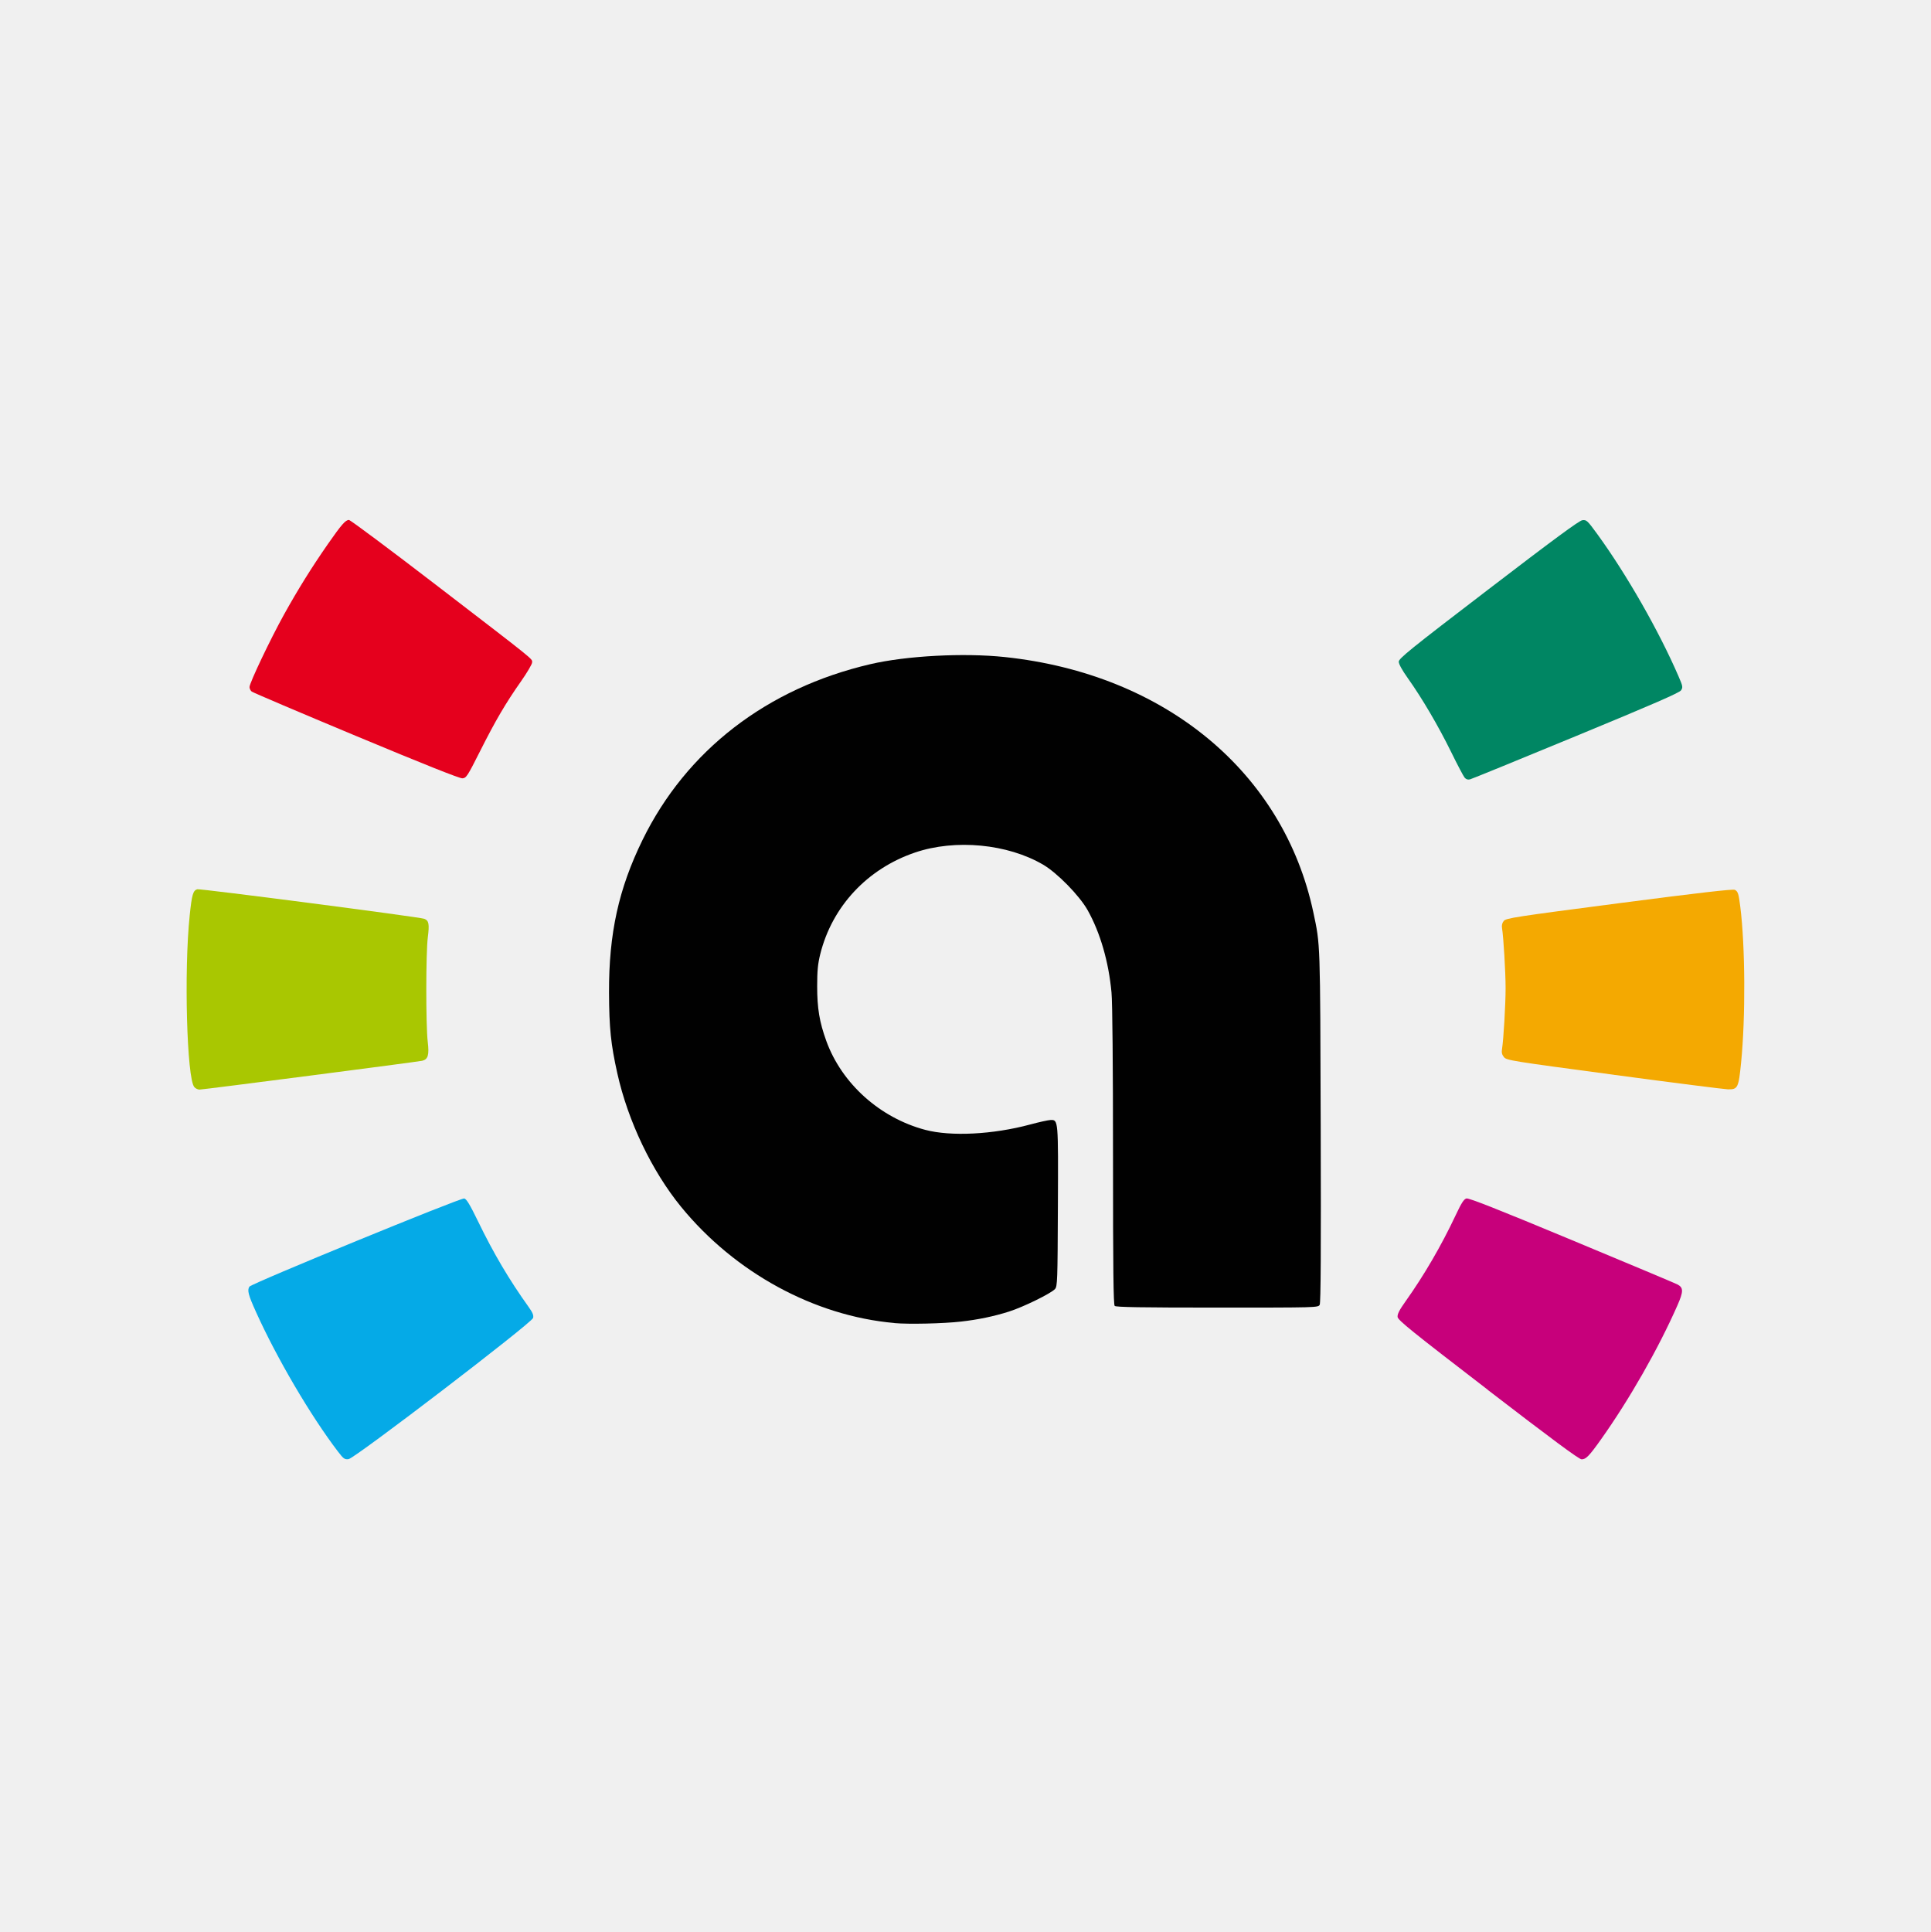
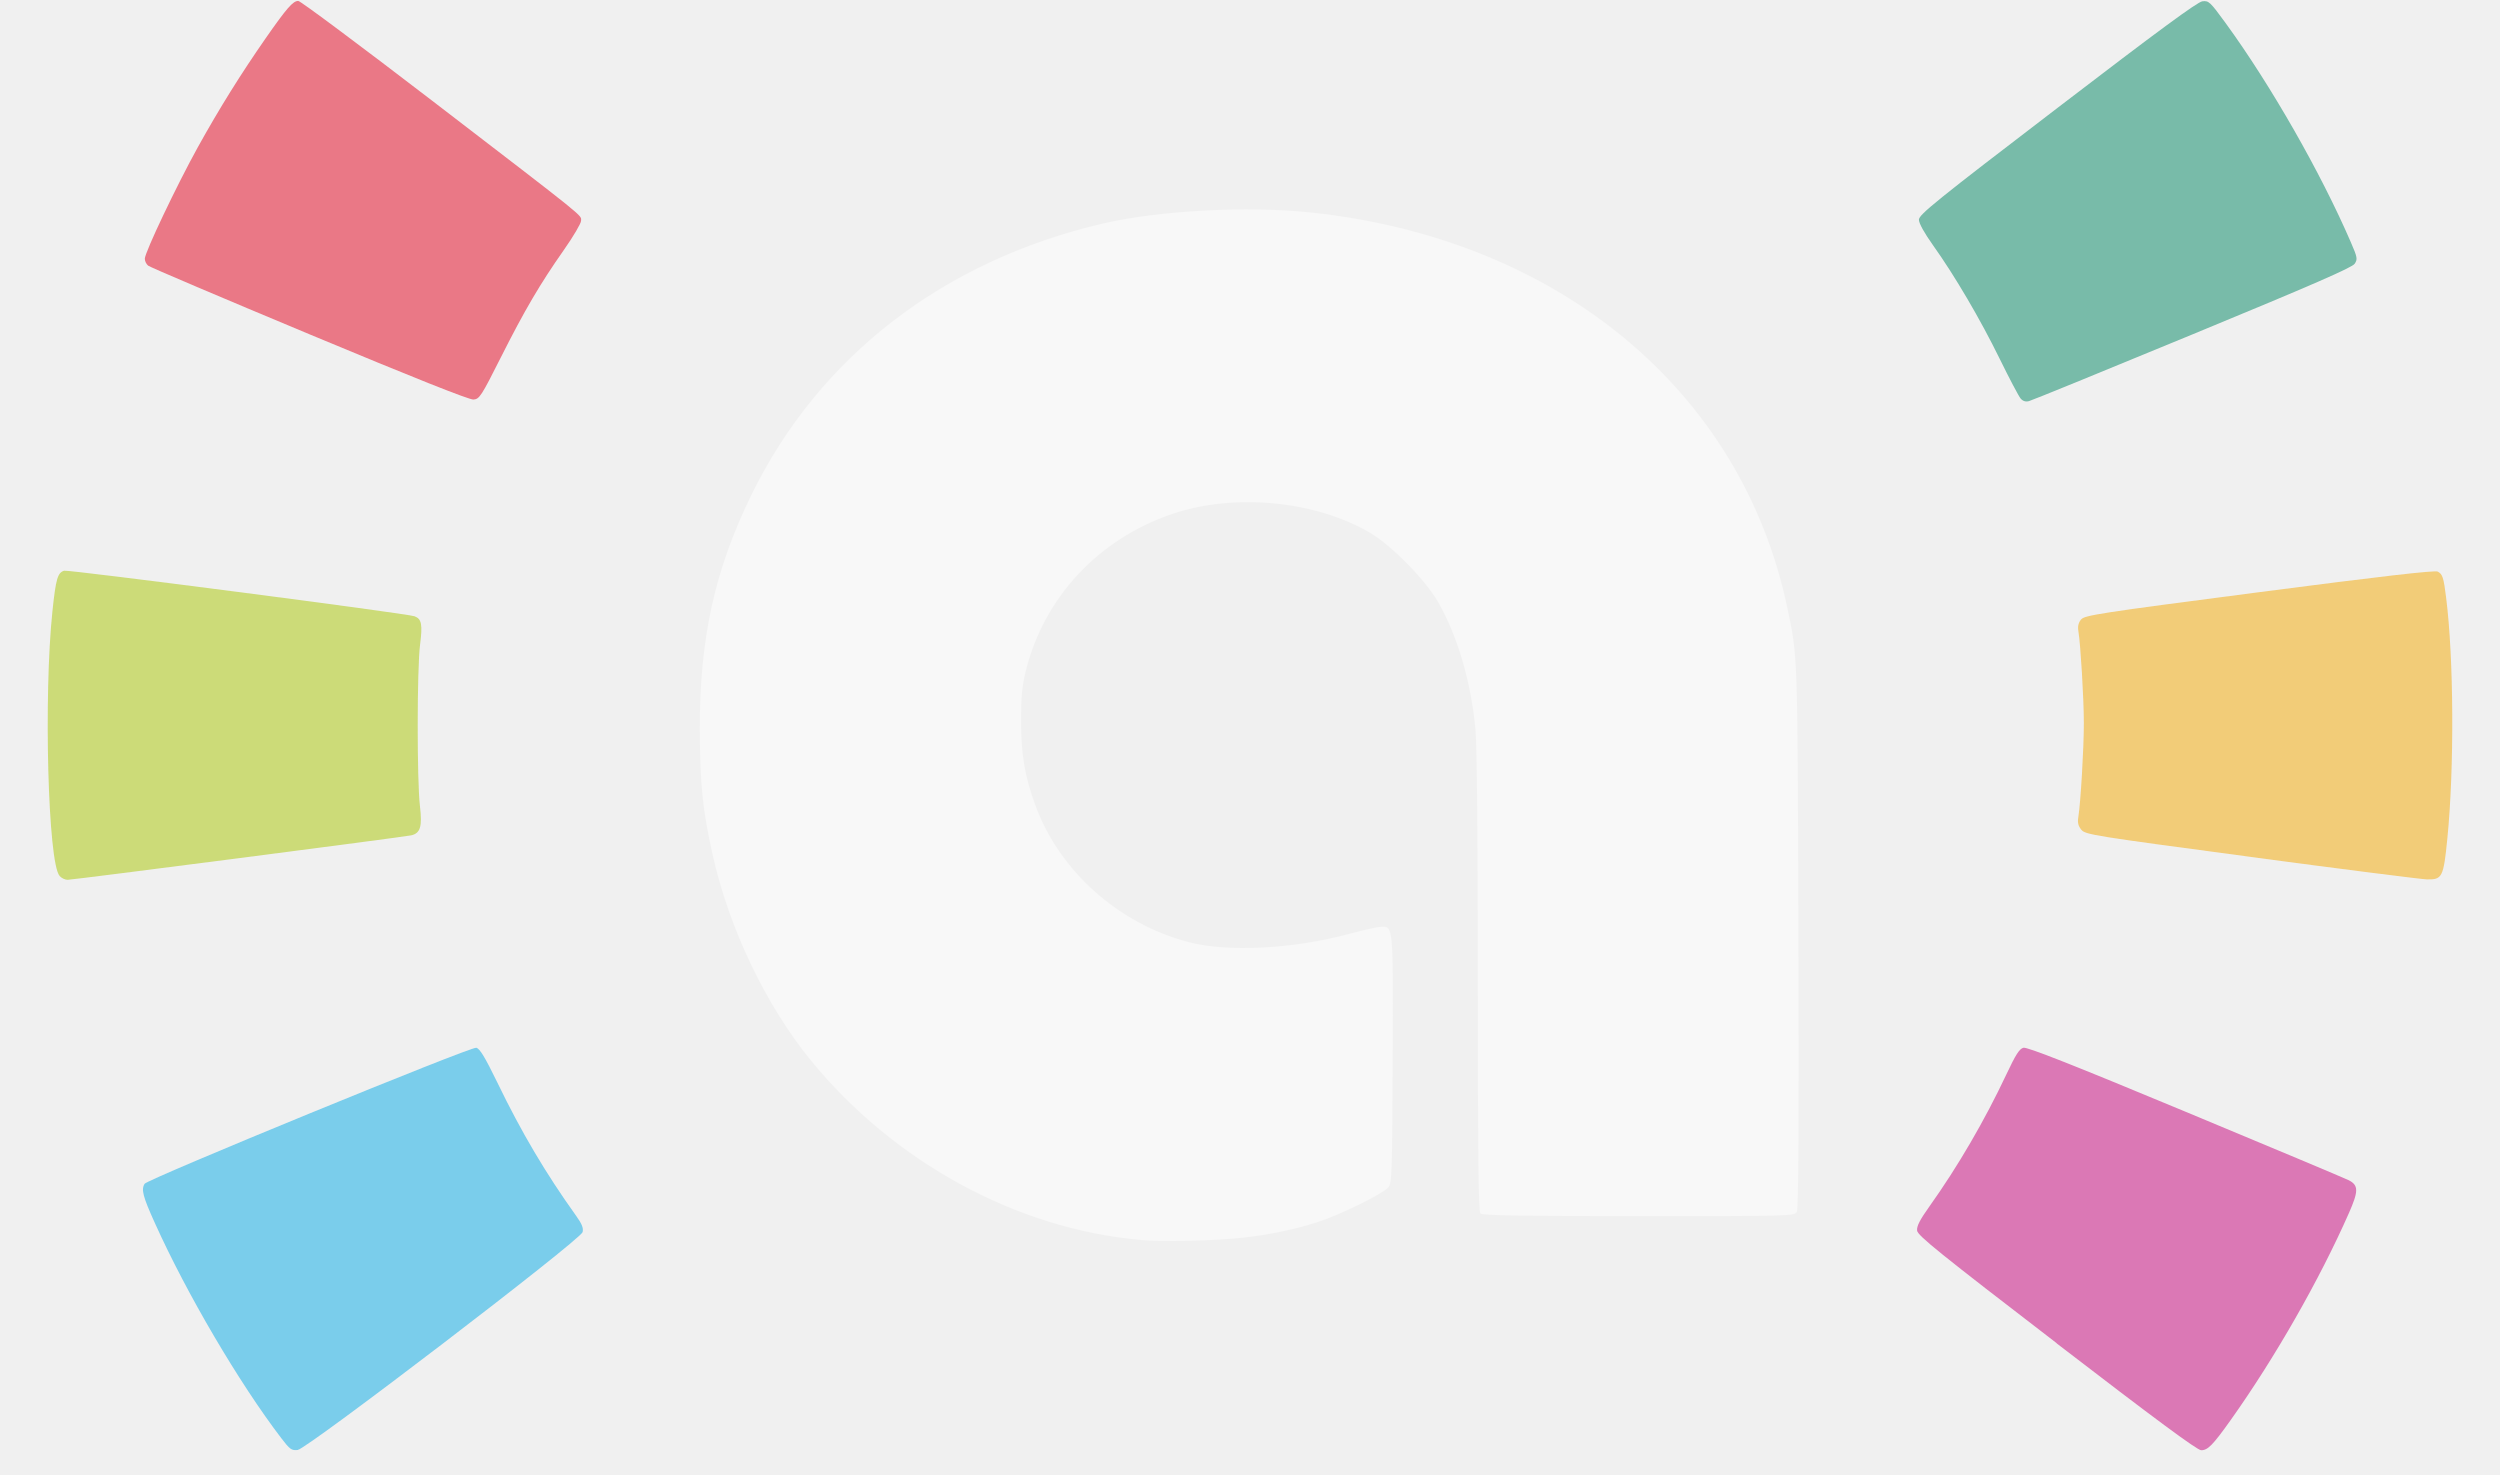
- <svg xmlns="http://www.w3.org/2000/svg" id="Calque_6" data-name="Calque 6" viewBox="0 0 643.23 643.52">
-   <defs>
-     <style>
-       .cls-1 {
-         fill: #f4a901;
-       }
- 
-       .cls-1, .cls-2, .cls-3, .cls-4, .cls-5, .cls-6, .cls-7 {
-         stroke-width: 0px;
-       }
- 
-       .cls-2 {
-         fill: #c7007b;
-       }
- 
-       .cls-3 {
-         fill: #010101;
-       }
- 
-       .cls-4 {
-         fill: #e5001d;
-       }
- 
-       .cls-5 {
-         fill: #008663;
-       }
- 
-       .cls-6 {
-         fill: #a9c701;
-       }
- 
-       .cls-7 {
-         fill: #05aae7;
-       }
-     </style>
-   </defs>
-   <path id="path3414" class="cls-1" d="m537.68,358c-34.28-4.58-35.81-4.82-36.68-5.89-.67-.82-.84-1.54-.63-2.78.5-3.13,1.18-14.77,1.18-20.17s-.7-17.06-1.18-19.96c-.17-.99.02-1.78.58-2.46.77-.92,3.69-1.38,38.48-5.91,26.23-3.42,37.91-4.76,38.49-4.44,1.04.56,1.26,1.23,1.81,5.62,1.66,13.1,1.78,36.79.27,51.95-.84,8.42-1.09,8.95-4.41,8.88-1.18-.03-18.26-2.2-37.93-4.83h.02Z" />
-   <path id="path3412" class="cls-7" d="m112.55,483.45c-9.09-11.92-20.34-31.07-27.27-46.45-2.58-5.7-2.97-7.22-2.2-8.44.67-1.04,70.4-29.66,71.57-29.37.77.19,1.88,2.03,4.58,7.58,5.19,10.73,10.42,19.55,16.91,28.62,1.32,1.84,1.67,2.73,1.45,3.6-.41,1.66-59.4,46.78-61.48,47.03-1.32.15-1.67-.1-3.55-2.56h0v-.02Z" />
-   <path id="path3410" class="cls-6" d="m64.73,362.08c-2.49-2.77-3.47-38.72-1.54-57.14.73-6.98,1.11-8.3,2.51-8.74.87-.27,74.14,9.24,75.64,9.84,1.52.58,1.74,1.76,1.18,6.13-.67,5.16-.68,29.44-.03,34.84.53,4.41.1,5.86-1.86,6.32-1.47.34-72.96,9.6-74.17,9.6-.55,0-1.32-.38-1.72-.82h0v-.02Z" />
-   <path id="path3408" class="cls-2" d="m495.7,462.98c-25.33-19.47-30.01-23.24-30.13-24.32-.1-.94.58-2.29,2.63-5.17,6.2-8.71,11.94-18.58,16.63-28.54,2.02-4.29,2.82-5.55,3.69-5.76.8-.2,10.45,3.6,34.99,13.82,18.63,7.75,34.5,14.41,35.23,14.79,2.1,1.08,2.1,2.34.03,7.05-6.34,14.38-15.95,31.24-25.51,44.69-3.86,5.43-4.97,6.56-6.39,6.54-.85,0-9.97-6.76-31.18-23.07h0v-.03Z" />
-   <path id="path3406" class="cls-4" d="m118.63,245.15c-18.73-7.82-34.4-14.48-34.79-14.81-.39-.32-.72-.99-.72-1.49,0-1.37,6.92-15.9,11.43-24.05,4.71-8.49,9.29-15.83,14.69-23.6,4.54-6.51,5.86-8.01,7-8.01.46,0,13.49,9.72,28.95,21.59,33.78,25.94,32.09,24.58,32.07,25.87,0,.56-1.66,3.38-3.67,6.25-5.19,7.39-8.52,13.08-13.68,23.33-4.2,8.35-4.58,8.91-5.86,9.02-.91.07-12.84-4.68-35.44-14.11h.02Z" />
-   <path id="path3404" class="cls-5" d="m487.91,259.03c-.39-.46-2.43-4.32-4.51-8.57-4.2-8.57-9.72-17.97-14.38-24.51-1.91-2.68-3.06-4.76-3.06-5.53,0-1.09,3.65-4.05,29.87-24.11,21.76-16.67,30.25-22.92,31.3-23.04,1.38-.17,1.66.1,4.99,4.66,9.77,13.44,20.51,32.24,27.03,47.32,1.45,3.33,1.5,3.69.85,4.68-.53.82-9.17,4.58-34.96,15.23-18.84,7.79-34.74,14.28-35.33,14.43-.73.19-1.33,0-1.81-.58h0v.02Z" />
-   <path class="cls-3" d="m297.89,440.67c-26.64-2.36-53.11-16.79-71.01-38.7-9.73-11.92-17.69-28.55-21.23-44.44-2.17-9.73-2.72-15.08-2.77-26.95-.07-19.66,3.21-34.57,11.17-50.82,14.6-29.82,41.43-50.52,75.91-58.54,12.04-2.8,31.1-3.81,44.73-2.37,53.39,5.64,92.94,38.37,102.84,85.15,2.31,10.93,2.25,9.03,2.43,71.22.12,41.19.02,58.71-.34,59.38-.5.94-.91.94-34.12.94-25.51,0-33.75-.14-34.17-.56s-.56-12.13-.56-49.77c0-30.6-.19-51.25-.5-54.6-.94-10.26-3.76-19.98-7.96-27.46-2.72-4.83-10.09-12.36-14.79-15.13-11.85-6.95-29.29-8.62-42.7-4.06-15.92,5.41-27.63,17.98-31.58,33.87-.8,3.23-1.02,5.53-1.02,10.67,0,7.34.75,11.9,3.04,18.22,5.14,14.19,17.86,25.63,33,29.63,8.54,2.25,22.51,1.54,34.89-1.79,2.95-.8,6.01-1.47,6.78-1.5,2.63-.09,2.61-.27,2.48,28.83-.1,24.7-.17,26.59-.96,27.46-1.37,1.5-10.54,5.99-15.32,7.51-5.12,1.62-10.25,2.68-15.93,3.33-5.94.68-17.47.94-22.27.51h0l-.03-.02Z" />
+ <svg xmlns="http://www.w3.org/2000/svg" width="78" height="46" viewBox="0 0 78 46" fill="none">
+   <path d="M70.239 26.737C65.283 26.075 65.062 26.041 64.936 25.886C64.839 25.768 64.815 25.663 64.845 25.484C64.917 25.032 65.016 23.35 65.016 22.569C65.016 21.789 64.914 20.104 64.845 19.685C64.82 19.542 64.848 19.428 64.929 19.329C65.04 19.196 65.462 19.13 70.492 18.475C74.285 17.981 75.973 17.787 76.057 17.834C76.208 17.915 76.24 18.011 76.319 18.646C76.559 20.539 76.576 23.962 76.358 26.153C76.237 27.37 76.201 27.447 75.72 27.437C75.55 27.432 73.08 27.119 70.236 26.739H70.239V26.737Z" fill="#F4A901" fill-opacity="0.5" />
+   <path d="M8.773 44.867C7.459 43.144 5.832 40.377 4.83 38.154C4.457 37.331 4.401 37.111 4.512 36.934C4.609 36.784 14.691 32.648 14.86 32.69C14.971 32.718 15.132 32.983 15.522 33.785C16.272 35.336 17.029 36.611 17.967 37.922C18.158 38.188 18.208 38.316 18.177 38.442C18.117 38.682 9.588 45.202 9.288 45.239C9.097 45.26 9.046 45.224 8.774 44.868V44.866L8.773 44.867Z" fill="#05AAE7" fill-opacity="0.5" />
+   <path d="M1.859 27.327C1.499 26.927 1.357 21.731 1.636 19.069C1.742 18.061 1.797 17.87 1.999 17.806C2.125 17.767 12.719 19.142 12.935 19.228C13.155 19.312 13.187 19.483 13.106 20.114C13.009 20.86 13.008 24.369 13.102 25.149C13.178 25.787 13.116 25.996 12.833 26.062C12.62 26.112 2.284 27.45 2.109 27.45C2.029 27.45 1.918 27.395 1.86 27.331V27.328L1.859 27.327Z" fill="#A9C701" fill-opacity="0.5" />
+   <path d="M64.17 41.909C60.507 39.095 59.831 38.55 59.813 38.394C59.799 38.258 59.897 38.063 60.194 37.647C61.09 36.388 61.92 34.962 62.598 33.523C62.89 32.903 63.006 32.72 63.132 32.69C63.247 32.661 64.642 33.21 68.191 34.687C70.884 35.807 73.179 36.77 73.284 36.825C73.588 36.981 73.588 37.163 73.288 37.843C72.372 39.922 70.982 42.358 69.6 44.302C69.042 45.087 68.882 45.25 68.676 45.247C68.553 45.247 67.235 44.27 64.168 41.913V41.909H64.17Z" fill="#C7007B" fill-opacity="0.5" />
+   <path d="M9.652 10.428C6.944 9.298 4.678 8.336 4.622 8.288C4.565 8.242 4.518 8.145 4.518 8.073C4.518 7.875 5.518 5.775 6.17 4.597C6.851 3.37 7.513 2.31 8.294 1.187C8.951 0.246 9.141 0.029 9.306 0.029C9.373 0.029 11.257 1.434 13.492 3.149C18.376 6.898 18.132 6.701 18.129 6.888C18.129 6.969 17.889 7.376 17.598 7.791C16.848 8.859 16.366 9.681 15.62 11.163C15.013 12.369 14.958 12.45 14.773 12.466C14.641 12.476 12.916 11.79 9.649 10.427H9.652V10.428Z" fill="#E5001D" fill-opacity="0.5" />
+   <path d="M63.043 12.434C62.987 12.368 62.692 11.81 62.391 11.196C61.784 9.957 60.986 8.599 60.312 7.654C60.036 7.266 59.87 6.966 59.87 6.855C59.87 6.697 60.398 6.269 64.189 3.37C67.335 0.961 68.562 0.058 68.714 0.041C68.913 0.016 68.954 0.055 69.435 0.714C70.848 2.656 72.401 5.373 73.344 7.553C73.553 8.034 73.56 8.086 73.466 8.229C73.39 8.347 72.141 8.891 68.412 10.43C65.688 11.556 63.389 12.494 63.304 12.515C63.198 12.543 63.111 12.515 63.042 12.431V12.434H63.043Z" fill="#008663" fill-opacity="0.5" />
+   <path d="M35.57 38.685C31.718 38.344 27.891 36.258 25.303 33.092C23.896 31.369 22.745 28.966 22.233 26.669C21.92 25.263 21.84 24.49 21.833 22.775C21.823 19.933 22.297 17.779 23.448 15.43C25.559 11.121 29.438 8.129 34.423 6.97C36.164 6.566 38.92 6.42 40.89 6.628C48.61 7.443 54.328 12.173 55.759 18.933C56.093 20.513 56.085 20.238 56.111 29.226C56.128 35.179 56.114 37.711 56.062 37.807C55.989 37.943 55.93 37.943 51.128 37.943C47.44 37.943 46.249 37.923 46.188 37.862C46.127 37.802 46.107 36.109 46.107 30.67C46.107 26.247 46.08 23.263 46.035 22.779C45.899 21.296 45.491 19.892 44.884 18.811C44.49 18.113 43.425 17.024 42.745 16.624C41.032 15.62 38.511 15.378 36.572 16.037C34.27 16.819 32.577 18.636 32.006 20.932C31.89 21.399 31.858 21.731 31.858 22.474C31.858 23.535 31.967 24.194 32.298 25.107C33.041 27.158 34.88 28.811 37.069 29.389C38.304 29.715 40.324 29.612 42.114 29.131C42.54 29.015 42.983 28.918 43.094 28.914C43.474 28.901 43.471 28.875 43.452 33.08C43.438 36.65 43.428 36.923 43.314 37.049C43.116 37.266 41.79 37.914 41.099 38.134C40.358 38.368 39.617 38.521 38.795 38.615C37.937 38.714 36.27 38.751 35.576 38.689L35.571 38.686L35.57 38.685Z" fill="white" fill-opacity="0.5" />
</svg>
